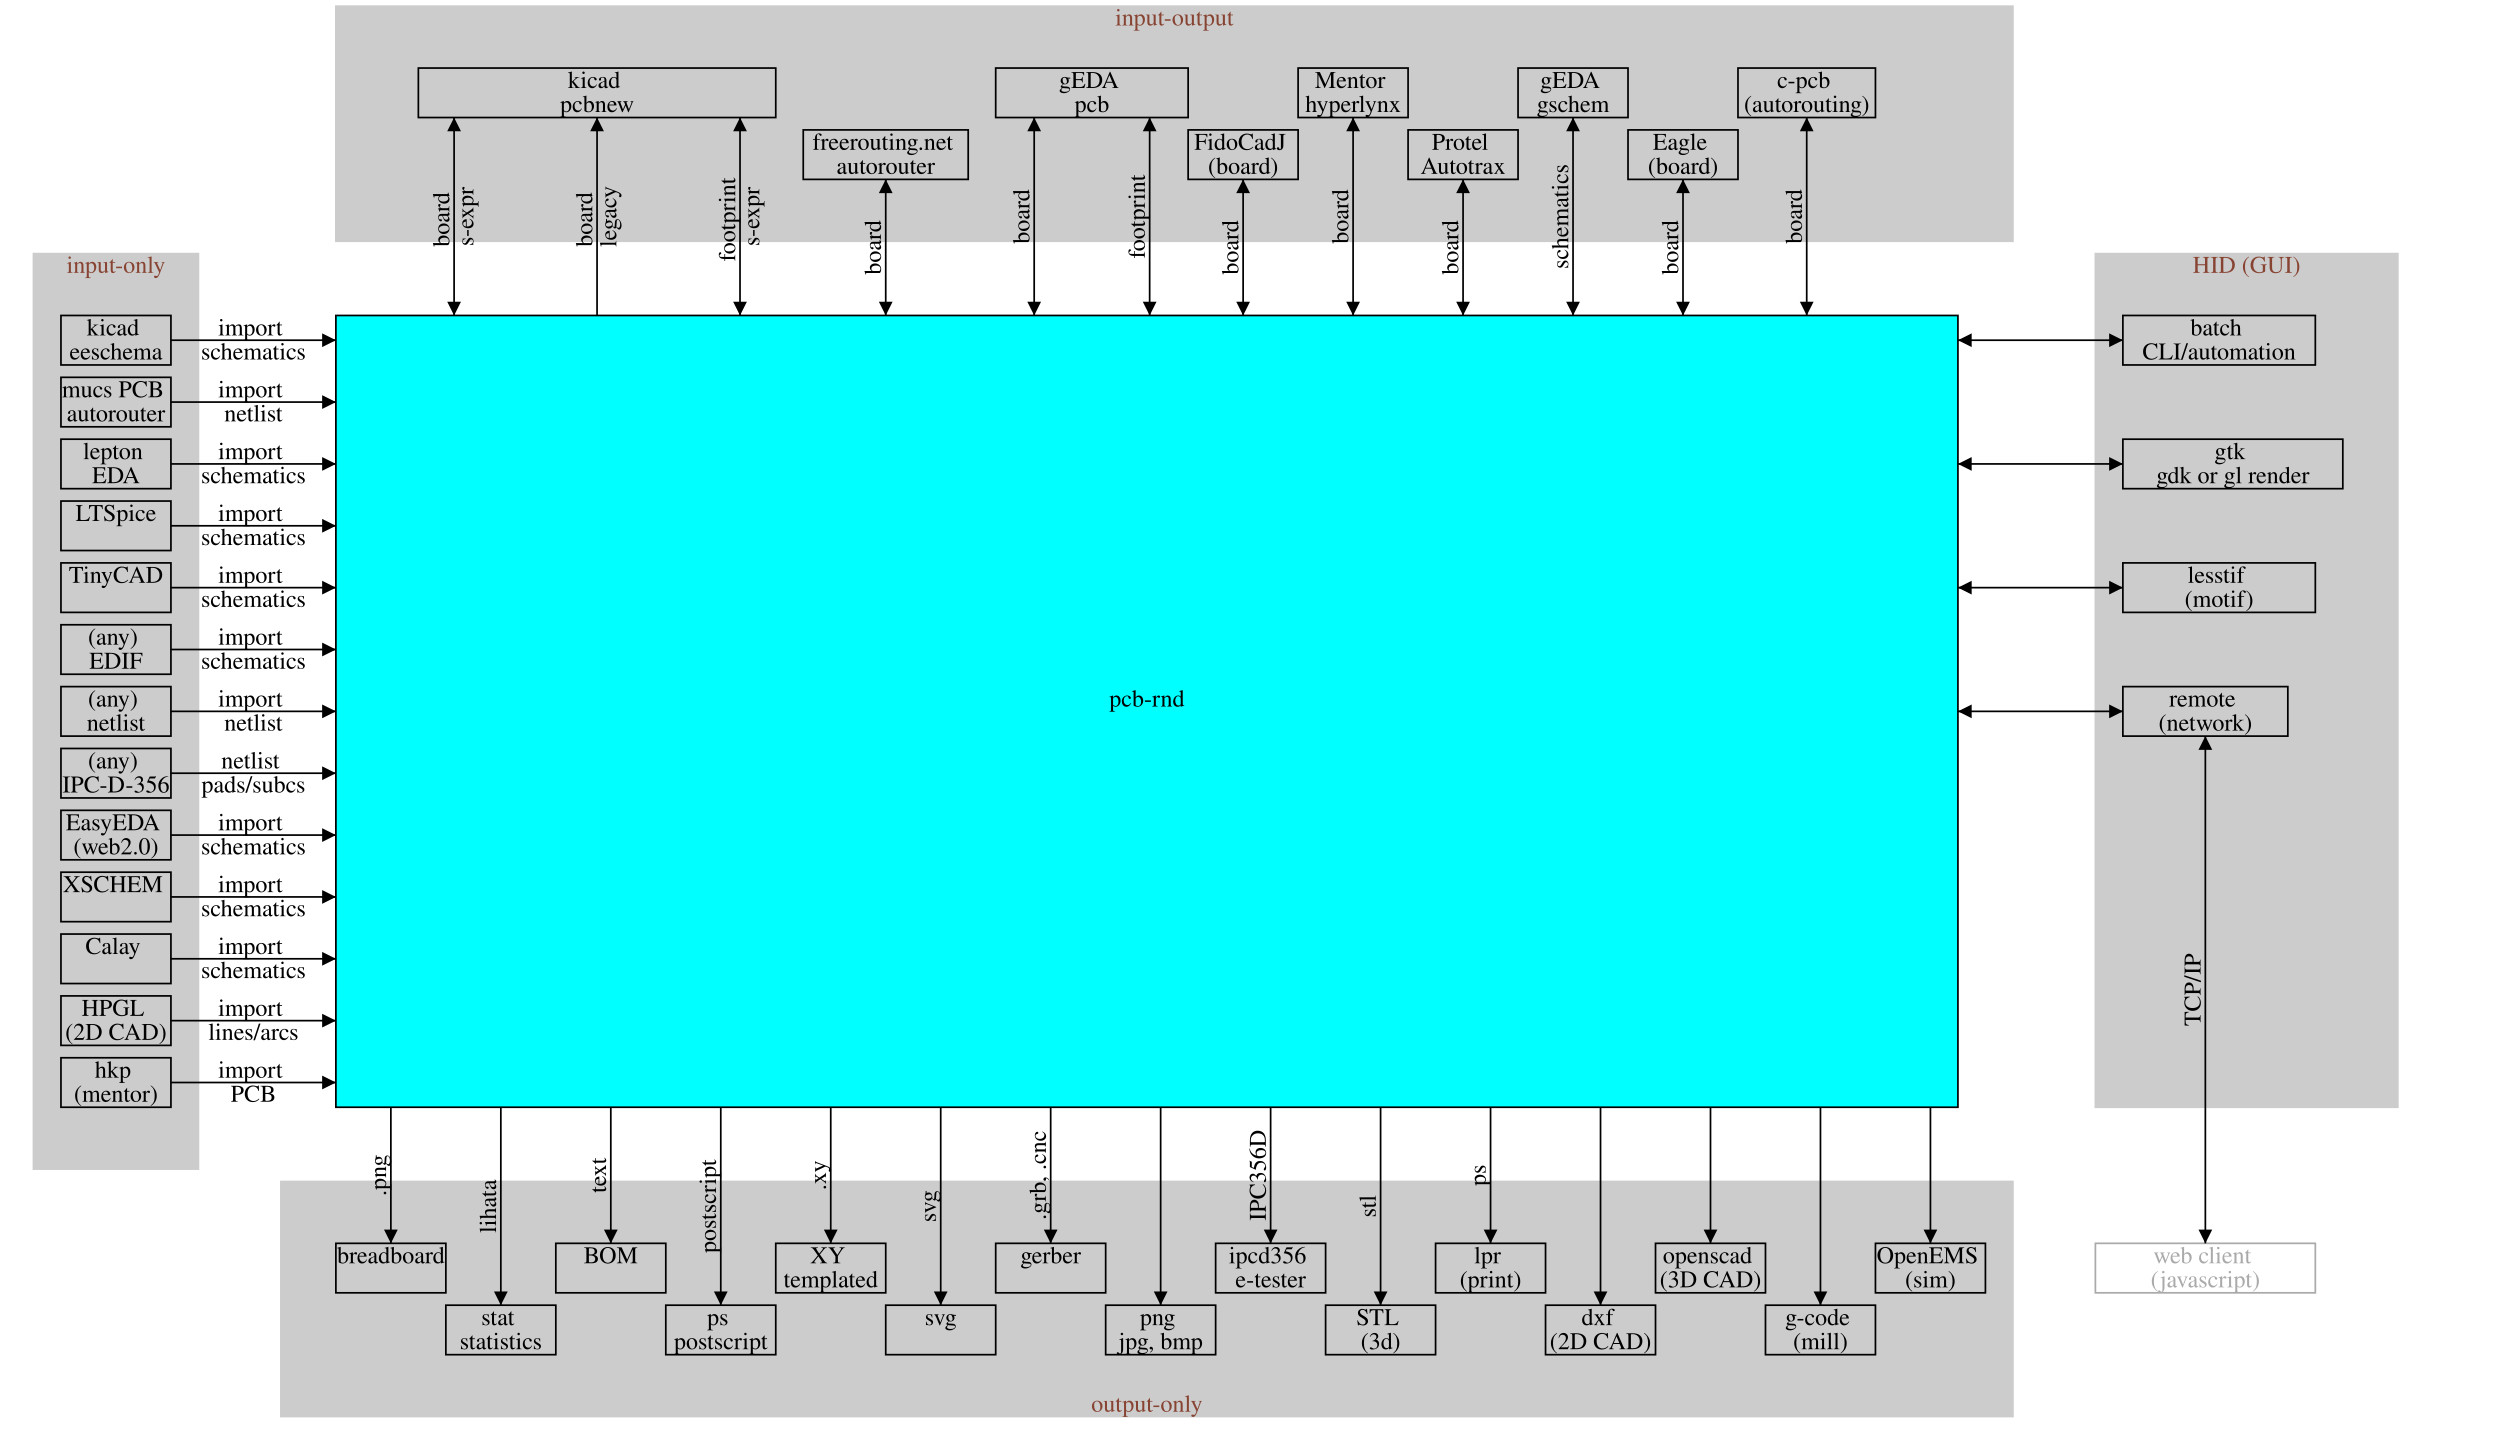
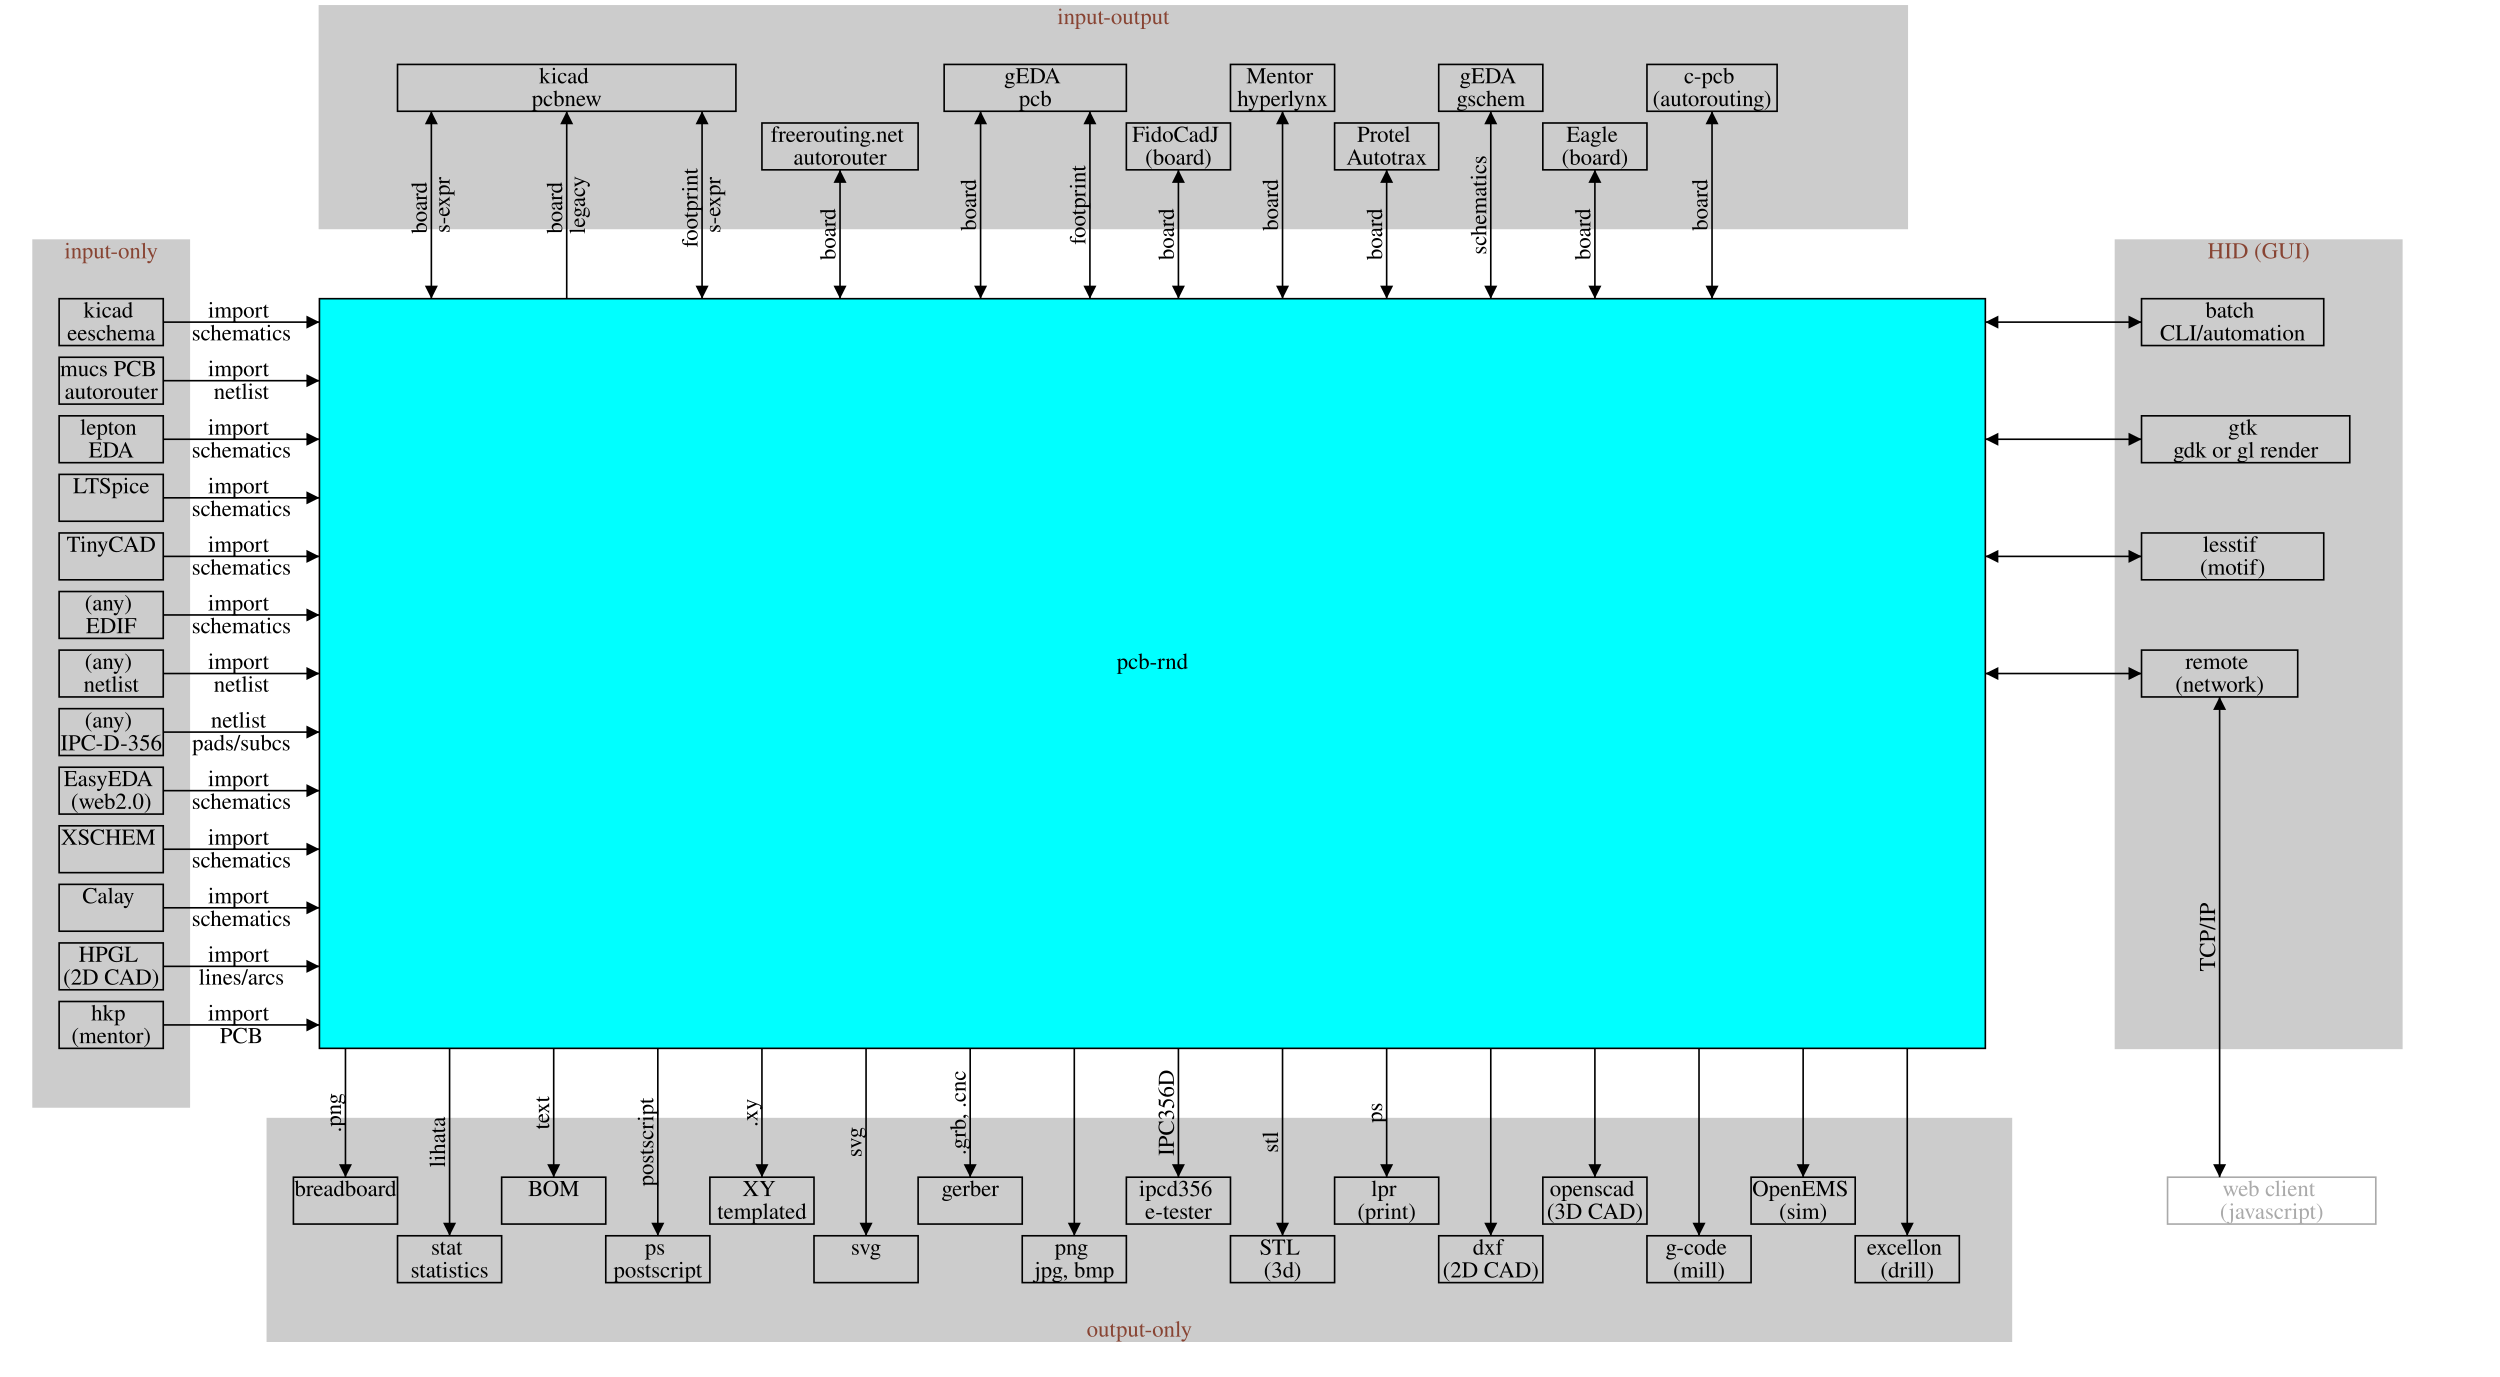
- <svg xmlns="http://www.w3.org/2000/svg" width="1424pt" height="828pt" viewBox="-8 -18 1432 846">
+ <svg xmlns="http://www.w3.org/2000/svg" width="1504pt" height="828pt" viewBox="-8 -18 1512 846">
  <g>
    <marker id="ahs" viewBox="0 0 60 60" refX="0" refY="30" markerUnits="strokeWidth" markerWidth="8" markerHeight="10" orient="auto">
      <path d="M 60 0 L 0 30 L 60 60 z" />
    </marker>
    <marker id="ahe" viewBox="-60 0 60 60" refX="0" refY="30" markerUnits="strokeWidth" markerWidth="8" markerHeight="10" orient="auto">
      <g transform="scale(-1 1)">
        <path d="M 60 0 L 0 30 L 60 60 z" />
      </g>
    </marker>
-     <polygon fill="#00ffff" stroke="#000000" points="176,165.6 1120,165.6  1120,626.4 176,626.4" />
-     <text fill="#000000" text-anchor="middle" x="648" y="396" font-family="Times,serif" font-size="14.00">
+     <polygon fill="#00ffff" stroke="#000000" points="176,165.6 1200,165.6  1200,626.4 176,626.4" />
+     <text fill="#000000" text-anchor="middle" x="688" y="396" font-family="Times,serif" font-size="14.00">
      <tspan dy="-0.2em">pcb-rnd</tspan>
    </text>
-     <polygon fill="#cccccc" stroke="#cccccc" points="144,669.6 1152,669.6  1152,806.4 144,806.4" />
-     <text fill="#884433" text-anchor="middle" x="648" y="806.4" font-family="Times,serif" font-size="14.00">
+     <polygon fill="#cccccc" stroke="#cccccc" points="144,669.6 1216,669.6  1216,806.4 144,806.4" />
+     <text fill="#884433" text-anchor="middle" x="680" y="806.4" font-family="Times,serif" font-size="14.00">
      <tspan dy="-0.2em">output-only</tspan>
    </text>
    <polygon fill="#cccccc" stroke="#cccccc" points="176,-14.4 1152,-14.4  1152,122.4 176,122.4" />
    <text fill="#884433" text-anchor="middle" x="664" y="-14.4" font-family="Times,serif" font-size="14.00">
      <tspan dy="0.8em">input-output</tspan>
    </text>
-     <polygon fill="#cccccc" stroke="#cccccc" points="1200,129.6 1376,129.6  1376,626.4 1200,626.4" />
-     <text fill="#884433" text-anchor="middle" x="1288" y="129.6" font-family="Times,serif" font-size="14.00">
+     <polygon fill="#cccccc" stroke="#cccccc" points="1280,129.6 1456,129.6  1456,626.4 1280,626.4" />
+     <text fill="#884433" text-anchor="middle" x="1368" y="129.6" font-family="Times,serif" font-size="14.00">
      <tspan dy="0.8em">HID (GUI)</tspan>
    </text>
    <polygon fill="#cccccc" stroke="#cccccc" points="0,129.6 96,129.6  96,662.4 0,662.4" />
    <text fill="#884433" text-anchor="middle" x="48" y="129.6" font-family="Times,serif" font-size="14.00">
      <tspan dy="0.8em">input-only</tspan>
    </text>
    <polygon fill="none" stroke="#000000" points="224,21.6 432,21.6  432,50.4 224,50.4" />
    <text fill="#000000" text-anchor="middle" x="328" y="36" font-family="Times,serif" font-size="14.00">
      <tspan dy="-0.2em">kicad</tspan>
      <tspan x="328" dy="1em">pcbnew</tspan>
    </text>
-     <polygon fill="none" stroke="#000000" points="1216,237.6 1344,237.6  1344,266.4 1216,266.4" />
-     <text fill="#000000" text-anchor="middle" x="1280" y="252" font-family="Times,serif" font-size="14.00">
+     <polygon fill="none" stroke="#000000" points="1296,237.6 1424,237.6  1424,266.4 1296,266.4" />
+     <text fill="#000000" text-anchor="middle" x="1360" y="252" font-family="Times,serif" font-size="14.00">
      <tspan dy="-0.2em">gtk</tspan>
-       <tspan x="1280" dy="1em">gdk or gl render</tspan>
-     </text>
-     <polygon fill="none" stroke="#aaaaaa" points="1200,705.6 1328,705.6  1328,734.4 1200,734.4" />
-     <text fill="#aaaaaa" text-anchor="middle" x="1264" y="720" font-family="Times,serif" font-size="14.00">
+       <tspan x="1360" dy="1em">gdk or gl render</tspan>
+     </text>
+     <polygon fill="none" stroke="#aaaaaa" points="1312,705.6 1440,705.6  1440,734.4 1312,734.4" />
+     <text fill="#aaaaaa" text-anchor="middle" x="1376" y="720" font-family="Times,serif" font-size="14.00">
      <tspan dy="-0.2em">web client</tspan>
-       <tspan x="1264" dy="1em">(javascript)</tspan>
-     </text>
-     <polygon fill="none" stroke="#000000" points="1216,165.6 1328,165.6  1328,194.4 1216,194.4" />
-     <text fill="#000000" text-anchor="middle" x="1272" y="180" font-family="Times,serif" font-size="14.00">
+       <tspan x="1376" dy="1em">(javascript)</tspan>
+     </text>
+     <polygon fill="none" stroke="#000000" points="1296,165.6 1408,165.6  1408,194.4 1296,194.4" />
+     <text fill="#000000" text-anchor="middle" x="1352" y="180" font-family="Times,serif" font-size="14.00">
      <tspan dy="-0.2em">batch</tspan>
-       <tspan x="1272" dy="1em">CLI/automation</tspan>
-     </text>
-     <polygon fill="none" stroke="#000000" points="1216,309.6 1328,309.6  1328,338.4 1216,338.4" />
-     <text fill="#000000" text-anchor="middle" x="1272" y="324" font-family="Times,serif" font-size="14.00">
+       <tspan x="1352" dy="1em">CLI/automation</tspan>
+     </text>
+     <polygon fill="none" stroke="#000000" points="1296,309.6 1408,309.6  1408,338.4 1296,338.4" />
+     <text fill="#000000" text-anchor="middle" x="1352" y="324" font-family="Times,serif" font-size="14.00">
      <tspan dy="-0.2em">lesstif</tspan>
-       <tspan x="1272" dy="1em">(motif)</tspan>
+       <tspan x="1352" dy="1em">(motif)</tspan>
    </text>
    <polygon fill="none" stroke="#000000" points="560,21.6 672,21.6  672,50.4 560,50.4" />
    <text fill="#000000" text-anchor="middle" x="616" y="36" font-family="Times,serif" font-size="14.00">
      <tspan dy="-0.2em">gEDA</tspan>
      <tspan x="616" dy="1em">pcb</tspan>
    </text>
-     <polygon fill="none" stroke="#000000" points="1216,381.6 1312,381.6  1312,410.4 1216,410.4" />
-     <text fill="#000000" text-anchor="middle" x="1264" y="396" font-family="Times,serif" font-size="14.00">
+     <polygon fill="none" stroke="#000000" points="1296,381.6 1392,381.6  1392,410.4 1296,410.4" />
+     <text fill="#000000" text-anchor="middle" x="1344" y="396" font-family="Times,serif" font-size="14.00">
      <tspan dy="-0.2em">remote</tspan>
-       <tspan x="1264" dy="1em">(network)</tspan>
+       <tspan x="1344" dy="1em">(network)</tspan>
    </text>
    <polygon fill="none" stroke="#000000" points="448,57.6 544,57.6  544,86.4 448,86.4" />
    <text fill="#000000" text-anchor="middle" x="496" y="72" font-family="Times,serif" font-size="14.00">
      <tspan dy="-0.2em">freerouting.net</tspan>
      <tspan x="496" dy="1em">autorouter</tspan>
    </text>
    <polygon fill="none" stroke="#000000" points="992,21.6 1072,21.6  1072,50.4 992,50.4" />
    <text fill="#000000" text-anchor="middle" x="1032" y="36" font-family="Times,serif" font-size="14.00">
      <tspan dy="-0.2em">c-pcb</tspan>
      <tspan x="1032" dy="1em">(autorouting)</tspan>
    </text>
    <polygon fill="none" stroke="#000000" points="16,417.6 80,417.6  80,446.4 16,446.4" />
    <text fill="#000000" text-anchor="middle" x="48" y="432" font-family="Times,serif" font-size="14.00">
      <tspan dy="-0.2em">(any)</tspan>
      <tspan x="48" dy="1em">IPC-D-356</tspan>
    </text>
+     <polygon fill="none" stroke="#000000" points="16,309.6 80,309.6  80,338.4 16,338.4" />
+     <text fill="#000000" text-anchor="middle" x="48" y="324" font-family="Times,serif" font-size="14.00">
+       <tspan dy="-0.2em">TinyCAD</tspan>
+     </text>
+     <polygon fill="none" stroke="#000000" points="16,525.6 80,525.6  80,554.4 16,554.4" />
+     <text fill="#000000" text-anchor="middle" x="48" y="540" font-family="Times,serif" font-size="14.00">
+       <tspan dy="-0.2em">Calay</tspan>
+       <tspan x="48" dy="1em" />
+     </text>
+     <polygon fill="none" stroke="#000000" points="16,201.6 80,201.6  80,230.4 16,230.4" />
+     <text fill="#000000" text-anchor="middle" x="48" y="216" font-family="Times,serif" font-size="14.00">
+       <tspan dy="-0.2em">mucs PCB</tspan>
+       <tspan x="48" dy="1em">autorouter</tspan>
+     </text>
+     <polygon fill="none" stroke="#000000" points="16,489.6 80,489.6  80,518.4 16,518.4" />
+     <text fill="#000000" text-anchor="middle" x="48" y="504" font-family="Times,serif" font-size="14.00">
+       <tspan dy="-0.2em">XSCHEM</tspan>
+       <tspan x="48" dy="1em" />
+     </text>
    <polygon fill="none" stroke="#000000" points="16,345.6 80,345.6  80,374.4 16,374.4" />
    <text fill="#000000" text-anchor="middle" x="48" y="360" font-family="Times,serif" font-size="14.00">
      <tspan dy="-0.2em">(any)</tspan>
      <tspan x="48" dy="1em">EDIF</tspan>
    </text>
-     <polygon fill="none" stroke="#000000" points="16,309.6 80,309.6  80,338.4 16,338.4" />
-     <text fill="#000000" text-anchor="middle" x="48" y="324" font-family="Times,serif" font-size="14.00">
-       <tspan dy="-0.2em">TinyCAD</tspan>
-     </text>
-     <polygon fill="none" stroke="#000000" points="16,525.6 80,525.6  80,554.4 16,554.4" />
-     <text fill="#000000" text-anchor="middle" x="48" y="540" font-family="Times,serif" font-size="14.00">
-       <tspan dy="-0.2em">Calay</tspan>
-       <tspan x="48" dy="1em" />
-     </text>
-     <polygon fill="none" stroke="#000000" points="16,201.6 80,201.6  80,230.4 16,230.4" />
-     <text fill="#000000" text-anchor="middle" x="48" y="216" font-family="Times,serif" font-size="14.00">
-       <tspan dy="-0.2em">mucs PCB</tspan>
-       <tspan x="48" dy="1em">autorouter</tspan>
-     </text>
-     <polygon fill="none" stroke="#000000" points="16,489.6 80,489.6  80,518.4 16,518.4" />
-     <text fill="#000000" text-anchor="middle" x="48" y="504" font-family="Times,serif" font-size="14.00">
-       <tspan dy="-0.2em">XSCHEM</tspan>
-       <tspan x="48" dy="1em" />
-     </text>
    <polygon fill="none" stroke="#000000" points="16,273.6 80,273.6  80,302.4 16,302.4" />
    <text fill="#000000" text-anchor="middle" x="48" y="288" font-family="Times,serif" font-size="14.00">
      <tspan dy="-0.2em">LTSpice</tspan>
    </text>
    <polygon fill="none" stroke="#000000" points="16,237.6 80,237.6  80,266.4 16,266.4" />
    <text fill="#000000" text-anchor="middle" x="48" y="252" font-family="Times,serif" font-size="14.00">
      <tspan dy="-0.2em">lepton</tspan>
      <tspan x="48" dy="1em">EDA</tspan>
    </text>
    <polygon fill="none" stroke="#000000" points="16,453.6 80,453.6  80,482.4 16,482.4" />
    <text fill="#000000" text-anchor="middle" x="48" y="468" font-family="Times,serif" font-size="14.00">
      <tspan dy="-0.2em">EasyEDA</tspan>
      <tspan x="48" dy="1em">(web2.0)</tspan>
    </text>
    <polygon fill="none" stroke="#000000" points="16,165.6 80,165.6  80,194.4 16,194.4" />
    <text fill="#000000" text-anchor="middle" x="48" y="180" font-family="Times,serif" font-size="14.00">
      <tspan dy="-0.2em">kicad</tspan>
      <tspan x="48" dy="1em">eeschema</tspan>
    </text>
    <polygon fill="none" stroke="#000000" points="16,381.6 80,381.6  80,410.4 16,410.4" />
    <text fill="#000000" text-anchor="middle" x="48" y="396" font-family="Times,serif" font-size="14.00">
      <tspan dy="-0.2em">(any)</tspan>
      <tspan x="48" dy="1em">netlist</tspan>
    </text>
    <polygon fill="none" stroke="#000000" points="736,21.6 800,21.6  800,50.4 736,50.4" />
    <text fill="#000000" text-anchor="middle" x="768" y="36" font-family="Times,serif" font-size="14.00">
      <tspan dy="-0.2em">Mentor</tspan>
      <tspan x="768" dy="1em">hyperlynx</tspan>
    </text>
    <polygon fill="none" stroke="#000000" points="864,21.6 928,21.6  928,50.4 864,50.4" />
    <text fill="#000000" text-anchor="middle" x="896" y="36" font-family="Times,serif" font-size="14.00">
      <tspan dy="-0.2em">gEDA</tspan>
      <tspan x="896" dy="1em">gschem</tspan>
    </text>
    <polygon fill="none" stroke="#000000" points="928,57.6 992,57.6  992,86.4 928,86.4" />
    <text fill="#000000" text-anchor="middle" x="960" y="72" font-family="Times,serif" font-size="14.00">
      <tspan dy="-0.2em">Eagle</tspan>
      <tspan x="960" dy="1em">(board)</tspan>
    </text>
    <polygon fill="none" stroke="#000000" points="672,57.6 736,57.6  736,86.4 672,86.4" />
    <text fill="#000000" text-anchor="middle" x="704" y="72" font-family="Times,serif" font-size="14.00">
      <tspan dy="-0.2em">FidoCadJ</tspan>
      <tspan x="704" dy="1em">(board)</tspan>
    </text>
    <polygon fill="none" stroke="#000000" points="800,57.6 864,57.6  864,86.4 800,86.4" />
    <text fill="#000000" text-anchor="middle" x="832" y="72" font-family="Times,serif" font-size="14.00">
      <tspan dy="-0.2em">Protel</tspan>
      <tspan x="832" dy="1em">Autotrax</tspan>
    </text>
    <polygon fill="none" stroke="#000000" points="16,561.6 80,561.6  80,590.4 16,590.4" />
    <text fill="#000000" text-anchor="middle" x="48" y="576" font-family="Times,serif" font-size="14.00">
      <tspan dy="-0.2em">HPGL</tspan>
      <tspan x="48" dy="1em">(2D CAD)</tspan>
    </text>
-     <polygon fill="none" stroke="#000000" points="560,705.6 624,705.6  624,734.4 560,734.4" />
-     <text fill="#000000" text-anchor="middle" x="592" y="720" font-family="Times,serif" font-size="14.00">
+     <polygon fill="none" stroke="#000000" points="544,705.6 608,705.6  608,734.4 544,734.4" />
+     <text fill="#000000" text-anchor="middle" x="576" y="720" font-family="Times,serif" font-size="14.00">
      <tspan dy="-0.2em">gerber</tspan>
    </text>
-     <polygon fill="none" stroke="#000000" points="496,741.6 560,741.6  560,770.4 496,770.4" />
-     <text fill="#000000" text-anchor="middle" x="528" y="756" font-family="Times,serif" font-size="14.00">
+     <polygon fill="none" stroke="#000000" points="480,741.6 544,741.6  544,770.4 480,770.4" />
+     <text fill="#000000" text-anchor="middle" x="512" y="756" font-family="Times,serif" font-size="14.00">
      <tspan dy="-0.2em">svg</tspan>
    </text>
-     <polygon fill="none" stroke="#000000" points="752,741.6 816,741.6  816,770.4 752,770.4" />
-     <text fill="#000000" text-anchor="middle" x="784" y="756" font-family="Times,serif" font-size="14.00">
+     <polygon fill="none" stroke="#000000" points="736,741.6 800,741.6  800,770.4 736,770.4" />
+     <text fill="#000000" text-anchor="middle" x="768" y="756" font-family="Times,serif" font-size="14.00">
      <tspan dy="-0.2em">STL</tspan>
-       <tspan x="784" dy="1em">(3d)</tspan>
+       <tspan x="768" dy="1em">(3d)</tspan>
    </text>
    <polygon fill="none" stroke="#000000" points="16,597.6 80,597.6  80,626.4 16,626.4" />
    <text fill="#000000" text-anchor="middle" x="48" y="612" font-family="Times,serif" font-size="14.00">
      <tspan dy="-0.2em">hkp</tspan>
      <tspan x="48" dy="1em">(mentor)</tspan>
    </text>
-     <polygon fill="none" stroke="#000000" points="880,741.6 944,741.6  944,770.4 880,770.4" />
-     <text fill="#000000" text-anchor="middle" x="912" y="756" font-family="Times,serif" font-size="14.00">
+     <polygon fill="none" stroke="#000000" points="864,741.6 928,741.6  928,770.4 864,770.4" />
+     <text fill="#000000" text-anchor="middle" x="896" y="756" font-family="Times,serif" font-size="14.00">
      <tspan dy="-0.2em">dxf</tspan>
-       <tspan x="912" dy="1em">(2D CAD)</tspan>
-     </text>
-     <polygon fill="none" stroke="#000000" points="432,705.6 496,705.6  496,734.4 432,734.4" />
-     <text fill="#000000" text-anchor="middle" x="464" y="720" font-family="Times,serif" font-size="14.00">
+       <tspan x="896" dy="1em">(2D CAD)</tspan>
+     </text>
+     <polygon fill="none" stroke="#000000" points="1120,741.6 1184,741.6  1184,770.4 1120,770.4" />
+     <text fill="#000000" text-anchor="middle" x="1152" y="756" font-family="Times,serif" font-size="14.00">
+       <tspan dy="-0.2em">excellon</tspan>
+       <tspan x="1152" dy="1em">(drill)</tspan>
+     </text>
+     <polygon fill="none" stroke="#000000" points="416,705.6 480,705.6  480,734.4 416,734.4" />
+     <text fill="#000000" text-anchor="middle" x="448" y="720" font-family="Times,serif" font-size="14.00">
      <tspan dy="-0.2em">XY</tspan>
-       <tspan x="464" dy="1em">templated</tspan>
-     </text>
-     <polygon fill="none" stroke="#000000" points="944,705.6 1008,705.6  1008,734.4 944,734.4" />
-     <text fill="#000000" text-anchor="middle" x="976" y="720" font-family="Times,serif" font-size="14.00">
+       <tspan x="448" dy="1em">templated</tspan>
+     </text>
+     <polygon fill="none" stroke="#000000" points="928,705.6 992,705.6  992,734.4 928,734.4" />
+     <text fill="#000000" text-anchor="middle" x="960" y="720" font-family="Times,serif" font-size="14.00">
      <tspan dy="-0.2em">openscad</tspan>
-       <tspan x="976" dy="1em">(3D CAD)</tspan>
-     </text>
-     <polygon fill="none" stroke="#000000" points="1072,705.6 1136,705.6  1136,734.4 1072,734.4" />
-     <text fill="#000000" text-anchor="middle" x="1104" y="720" font-family="Times,serif" font-size="14.00">
+       <tspan x="960" dy="1em">(3D CAD)</tspan>
+     </text>
+     <polygon fill="none" stroke="#000000" points="1056,705.6 1120,705.6  1120,734.4 1056,734.4" />
+     <text fill="#000000" text-anchor="middle" x="1088" y="720" font-family="Times,serif" font-size="14.00">
      <tspan dy="-0.2em">OpenEMS</tspan>
-       <tspan x="1104" dy="1em">(sim)</tspan>
-     </text>
-     <polygon fill="none" stroke="#000000" points="816,705.6 880,705.6  880,734.4 816,734.4" />
-     <text fill="#000000" text-anchor="middle" x="848" y="720" font-family="Times,serif" font-size="14.00">
+       <tspan x="1088" dy="1em">(sim)</tspan>
+     </text>
+     <polygon fill="none" stroke="#000000" points="800,705.6 864,705.6  864,734.4 800,734.4" />
+     <text fill="#000000" text-anchor="middle" x="832" y="720" font-family="Times,serif" font-size="14.00">
      <tspan dy="-0.2em">lpr</tspan>
-       <tspan x="848" dy="1em">(print)</tspan>
-     </text>
-     <polygon fill="none" stroke="#000000" points="688,705.6 752,705.6  752,734.4 688,734.4" />
-     <text fill="#000000" text-anchor="middle" x="720" y="720" font-family="Times,serif" font-size="14.00">
+       <tspan x="832" dy="1em">(print)</tspan>
+     </text>
+     <polygon fill="none" stroke="#000000" points="672,705.6 736,705.6  736,734.4 672,734.4" />
+     <text fill="#000000" text-anchor="middle" x="704" y="720" font-family="Times,serif" font-size="14.00">
      <tspan dy="-0.2em">ipcd356</tspan>
-       <tspan x="720" dy="1em">e-tester</tspan>
-     </text>
-     <polygon fill="none" stroke="#000000" points="624,741.6 688,741.6  688,770.4 624,770.4" />
-     <text fill="#000000" text-anchor="middle" x="656" y="756" font-family="Times,serif" font-size="14.00">
+       <tspan x="704" dy="1em">e-tester</tspan>
+     </text>
+     <polygon fill="none" stroke="#000000" points="608,741.6 672,741.6  672,770.4 608,770.4" />
+     <text fill="#000000" text-anchor="middle" x="640" y="756" font-family="Times,serif" font-size="14.00">
      <tspan dy="-0.2em">png</tspan>
-       <tspan x="656" dy="1em">jpg, bmp</tspan>
-     </text>
-     <polygon fill="none" stroke="#000000" points="176,705.6 240,705.6  240,734.4 176,734.4" />
-     <text fill="#000000" text-anchor="middle" x="208" y="720" font-family="Times,serif" font-size="14.00">
+       <tspan x="640" dy="1em">jpg, bmp</tspan>
+     </text>
+     <polygon fill="none" stroke="#000000" points="160,705.6 224,705.6  224,734.4 160,734.4" />
+     <text fill="#000000" text-anchor="middle" x="192" y="720" font-family="Times,serif" font-size="14.00">
      <tspan dy="-0.2em">breadboard</tspan>
    </text>
-     <polygon fill="none" stroke="#000000" points="368,741.6 432,741.6  432,770.4 368,770.4" />
-     <text fill="#000000" text-anchor="middle" x="400" y="756" font-family="Times,serif" font-size="14.00">
+     <polygon fill="none" stroke="#000000" points="352,741.6 416,741.6  416,770.4 352,770.4" />
+     <text fill="#000000" text-anchor="middle" x="384" y="756" font-family="Times,serif" font-size="14.00">
      <tspan dy="-0.2em">ps</tspan>
-       <tspan x="400" dy="1em">postscript</tspan>
-     </text>
-     <polygon fill="none" stroke="#000000" points="304,705.6 368,705.6  368,734.4 304,734.4" />
-     <text fill="#000000" text-anchor="middle" x="336" y="720" font-family="Times,serif" font-size="14.00">
+       <tspan x="384" dy="1em">postscript</tspan>
+     </text>
+     <polygon fill="none" stroke="#000000" points="288,705.6 352,705.6  352,734.4 288,734.4" />
+     <text fill="#000000" text-anchor="middle" x="320" y="720" font-family="Times,serif" font-size="14.00">
      <tspan dy="-0.2em">BOM</tspan>
    </text>
-     <polygon fill="none" stroke="#000000" points="1008,741.6 1072,741.6  1072,770.4 1008,770.4" />
-     <text fill="#000000" text-anchor="middle" x="1040" y="756" font-family="Times,serif" font-size="14.00">
+     <polygon fill="none" stroke="#000000" points="992,741.6 1056,741.6  1056,770.4 992,770.4" />
+     <text fill="#000000" text-anchor="middle" x="1024" y="756" font-family="Times,serif" font-size="14.00">
      <tspan dy="-0.2em">g-code</tspan>
-       <tspan x="1040" dy="1em">(mill)</tspan>
-     </text>
-     <polygon fill="none" stroke="#000000" points="240,741.6 304,741.6  304,770.4 240,770.4" />
-     <text fill="#000000" text-anchor="middle" x="272" y="756" font-family="Times,serif" font-size="14.00">
+       <tspan x="1024" dy="1em">(mill)</tspan>
+     </text>
+     <polygon fill="none" stroke="#000000" points="224,741.6 288,741.6  288,770.4 224,770.4" />
+     <text fill="#000000" text-anchor="middle" x="256" y="756" font-family="Times,serif" font-size="14.00">
      <tspan dy="-0.2em">stat</tspan>
-       <tspan x="272" dy="1em">statistics</tspan>
-     </text>
-     <line marker-end="url(#ahe)" x1="208" y1="626.4" x2="208" y2="705.6" stroke="#000000" />
-     <g transform="rotate(-90 208 666)">
-       <text fill="#000000" text-anchor="middle" x="208" y="666" font-family="Times,serif" font-size="14.00">
+       <tspan x="256" dy="1em">statistics</tspan>
+     </text>
+     <line marker-end="url(#ahe)" x1="448" y1="626.4" x2="448" y2="705.6" stroke="#000000" />
+     <g transform="rotate(-90 448 666)">
+       <text fill="#000000" text-anchor="middle" x="448" y="666" font-family="Times,serif" font-size="14.00">
+         <tspan dy="-0.2em">.xy</tspan>
+       </text>
+     </g>
+     <line marker-end="url(#ahe)" x1="192" y1="626.4" x2="192" y2="705.6" stroke="#000000" />
+     <g transform="rotate(-90 192 666)">
+       <text fill="#000000" text-anchor="middle" x="192" y="666" font-family="Times,serif" font-size="14.00">
        <tspan dy="-0.2em">.png</tspan>
      </text>
    </g>
-     <line marker-end="url(#ahe)" x1="592" y1="626.4" x2="592" y2="705.6" stroke="#000000" />
-     <g transform="rotate(-90 592 666)">
-       <text fill="#000000" text-anchor="middle" x="592" y="666" font-family="Times,serif" font-size="14.00">
+     <line marker-end="url(#ahe)" x1="704" y1="626.4" x2="704" y2="705.6" stroke="#000000" />
+     <g transform="rotate(-90 704 666)">
+       <text fill="#000000" text-anchor="middle" x="704" y="666" font-family="Times,serif" font-size="14.00">
+         <tspan dy="-0.2em">IPC356D</tspan>
+       </text>
+     </g>
+     <line marker-end="url(#ahe)" marker-start="url(#ahs)" x1="649.6" y1="50.4" x2="649.6" y2="165.6" stroke="#000000" />
+     <g transform="rotate(-90 649.6 108)">
+       <text fill="#000000" text-anchor="middle" x="649.6" y="108" font-family="Times,serif" font-size="14.00">
+         <tspan dy="-0.2em">footprint</tspan>
+       </text>
+     </g>
+     <line marker-end="url(#ahe)" x1="576" y1="626.4" x2="576" y2="705.6" stroke="#000000" />
+     <g transform="rotate(-90 576 666)">
+       <text fill="#000000" text-anchor="middle" x="576" y="666" font-family="Times,serif" font-size="14.00">
        <tspan dy="-0.2em">.grb, .cnc</tspan>
      </text>
    </g>
-     <line marker-end="url(#ahe)" x1="336" y1="626.4" x2="336" y2="705.6" stroke="#000000" />
-     <g transform="rotate(-90 336 666)">
-       <text fill="#000000" text-anchor="middle" x="336" y="666" font-family="Times,serif" font-size="14.00">
+     <line marker-end="url(#ahe)" x1="896" y1="626.4" x2="896" y2="741.6" stroke="#000000" />
+     <line marker-end="url(#ahe)" x1="320" y1="626.4" x2="320" y2="705.6" stroke="#000000" />
+     <g transform="rotate(-90 320 666)">
+       <text fill="#000000" text-anchor="middle" x="320" y="666" font-family="Times,serif" font-size="14.00">
        <tspan dy="-0.2em">text</tspan>
-       </text>
-     </g>
-     <line marker-end="url(#ahe)" x1="784" y1="626.4" x2="784" y2="741.6" stroke="#000000" />
-     <g transform="rotate(-90 784 684)">
-       <text fill="#000000" text-anchor="middle" x="784" y="684" font-family="Times,serif" font-size="14.00">
-         <tspan dy="-0.2em">stl</tspan>
-       </text>
-     </g>
-     <line marker-end="url(#ahe)" x1="80" y1="180" x2="176" y2="180" stroke="#000000" />
-     <text fill="#000000" text-anchor="middle" x="128" y="180" font-family="Times,serif" font-size="14.00">
-       <tspan dy="-0.2em">import</tspan>
-       <tspan x="128" dy="1em">schematics</tspan>
-     </text>
-     <line marker-start="url(#ahs)" x1="328" y1="50.4" x2="328" y2="165.6" stroke="#000000" />
-     <g transform="rotate(-90 328 108)">
-       <text fill="#000000" text-anchor="middle" x="328" y="108" font-family="Times,serif" font-size="14.00">
-         <tspan dy="-0.2em">board</tspan>
-         <tspan x="328" dy="1em">legacy</tspan>
-       </text>
-     </g>
-     <line marker-end="url(#ahe)" x1="464" y1="626.4" x2="464" y2="705.6" stroke="#000000" />
-     <g transform="rotate(-90 464 666)">
-       <text fill="#000000" text-anchor="middle" x="464" y="666" font-family="Times,serif" font-size="14.00">
-         <tspan dy="-0.2em">.xy</tspan>
-       </text>
-     </g>
-     <line marker-end="url(#ahe)" x1="1040" y1="626.4" x2="1040" y2="741.6" stroke="#000000" />
-     <line marker-end="url(#ahe)" x1="848" y1="626.4" x2="848" y2="705.6" stroke="#000000" />
-     <g transform="rotate(-90 848 666)">
-       <text fill="#000000" text-anchor="middle" x="848" y="666" font-family="Times,serif" font-size="14.00">
-         <tspan dy="-0.2em">ps</tspan>
-       </text>
-     </g>
-     <line marker-end="url(#ahe)" marker-start="url(#ahs)" x1="704" y1="86.4" x2="704" y2="165.6" stroke="#000000" />
-     <g transform="rotate(-90 704 126)">
-       <text fill="#000000" text-anchor="middle" x="704" y="126" font-family="Times,serif" font-size="14.00">
-         <tspan dy="-0.2em">board</tspan>
-       </text>
-     </g>
-     <line marker-end="url(#ahe)" x1="720" y1="626.4" x2="720" y2="705.6" stroke="#000000" />
-     <g transform="rotate(-90 720 666)">
-       <text fill="#000000" text-anchor="middle" x="720" y="666" font-family="Times,serif" font-size="14.00">
-         <tspan dy="-0.2em">IPC356D</tspan>
      </text>
    </g>
    <line marker-end="url(#ahe)" marker-start="url(#ahs)" x1="411.2" y1="50.4" x2="411.2" y2="165.6" stroke="#000000" />
    <g transform="rotate(-90 411.2 108)">
      <text fill="#000000" text-anchor="middle" x="411.2" y="108" font-family="Times,serif" font-size="14.00">
        <tspan dy="-0.2em">footprint</tspan>
        <tspan x="411.2" dy="1em">s-expr</tspan>
      </text>
    </g>
-     <line marker-end="url(#ahe)" x1="1104" y1="626.4" x2="1104" y2="705.6" stroke="#000000" />
-     <line marker-end="url(#ahe)" x1="528" y1="626.4" x2="528" y2="741.6" stroke="#000000" />
-     <g transform="rotate(-90 528 684)">
-       <text fill="#000000" text-anchor="middle" x="528" y="684" font-family="Times,serif" font-size="14.00">
+     <line marker-end="url(#ahe)" x1="768" y1="626.4" x2="768" y2="741.6" stroke="#000000" />
+     <g transform="rotate(-90 768 684)">
+       <text fill="#000000" text-anchor="middle" x="768" y="684" font-family="Times,serif" font-size="14.00">
+         <tspan dy="-0.2em">stl</tspan>
+       </text>
+     </g>
+     <line marker-end="url(#ahe)" marker-start="url(#ahs)" x1="244.8" y1="50.4" x2="244.8" y2="165.6" stroke="#000000" />
+     <g transform="rotate(-90 244.8 108)">
+       <text fill="#000000" text-anchor="middle" x="244.8" y="108" font-family="Times,serif" font-size="14.00">
+         <tspan dy="-0.2em">board</tspan>
+         <tspan x="244.8" dy="1em">s-expr</tspan>
+       </text>
+     </g>
+     <line marker-end="url(#ahe)" x1="960" y1="626.4" x2="960" y2="705.6" stroke="#000000" />
+     <line marker-end="url(#ahe)" x1="80" y1="180" x2="176" y2="180" stroke="#000000" />
+     <text fill="#000000" text-anchor="middle" x="128" y="180" font-family="Times,serif" font-size="14.00">
+       <tspan dy="-0.2em">import</tspan>
+       <tspan x="128" dy="1em">schematics</tspan>
+     </text>
+     <line marker-end="url(#ahe)" x1="256" y1="626.4" x2="256" y2="741.6" stroke="#000000" />
+     <g transform="rotate(-90 256 684)">
+       <text fill="#000000" text-anchor="middle" x="256" y="684" font-family="Times,serif" font-size="14.00">
+         <tspan dy="-0.2em">lihata</tspan>
+       </text>
+     </g>
+     <line marker-end="url(#ahe)" marker-start="url(#ahs)" x1="496" y1="86.4" x2="496" y2="165.6" stroke="#000000" />
+     <g transform="rotate(-90 496 126)">
+       <text fill="#000000" text-anchor="middle" x="496" y="126" font-family="Times,serif" font-size="14.00">
+         <tspan dy="-0.2em">board</tspan>
+       </text>
+     </g>
+     <line marker-end="url(#ahe)" x1="1024" y1="626.4" x2="1024" y2="741.6" stroke="#000000" />
+     <line marker-end="url(#ahe)" x1="832" y1="626.4" x2="832" y2="705.6" stroke="#000000" />
+     <g transform="rotate(-90 832 666)">
+       <text fill="#000000" text-anchor="middle" x="832" y="666" font-family="Times,serif" font-size="14.00">
+         <tspan dy="-0.2em">ps</tspan>
+       </text>
+     </g>
+     <line marker-start="url(#ahs)" x1="328" y1="50.4" x2="328" y2="165.6" stroke="#000000" />
+     <g transform="rotate(-90 328 108)">
+       <text fill="#000000" text-anchor="middle" x="328" y="108" font-family="Times,serif" font-size="14.00">
+         <tspan dy="-0.2em">board</tspan>
+         <tspan x="328" dy="1em">legacy</tspan>
+       </text>
+     </g>
+     <line marker-end="url(#ahe)" x1="384" y1="626.4" x2="384" y2="741.6" stroke="#000000" />
+     <g transform="rotate(-90 384 684)">
+       <text fill="#000000" text-anchor="middle" x="384" y="684" font-family="Times,serif" font-size="14.00">
+         <tspan dy="-0.2em">postscript</tspan>
+       </text>
+     </g>
+     <line marker-end="url(#ahe)" x1="1088" y1="626.4" x2="1088" y2="705.6" stroke="#000000" />
+     <line marker-end="url(#ahe)" marker-start="url(#ahs)" x1="960" y1="86.4" x2="960" y2="165.6" stroke="#000000" />
+     <g transform="rotate(-90 960 126)">
+       <text fill="#000000" text-anchor="middle" x="960" y="126" font-family="Times,serif" font-size="14.00">
+         <tspan dy="-0.2em">board</tspan>
+       </text>
+     </g>
+     <line marker-end="url(#ahe)" marker-start="url(#ahs)" x1="704" y1="86.4" x2="704" y2="165.6" stroke="#000000" />
+     <g transform="rotate(-90 704 126)">
+       <text fill="#000000" text-anchor="middle" x="704" y="126" font-family="Times,serif" font-size="14.00">
+         <tspan dy="-0.2em">board</tspan>
+       </text>
+     </g>
+     <line marker-end="url(#ahe)" marker-start="url(#ahs)" x1="1200" y1="252" x2="1296" y2="252" stroke="#000000" />
+     <line marker-end="url(#ahe)" x1="1152" y1="626.4" x2="1152" y2="741.6" stroke="#000000" />
+     <line marker-end="url(#ahe)" x1="80" y1="216" x2="176" y2="216" stroke="#000000" />
+     <text fill="#000000" text-anchor="middle" x="128" y="216" font-family="Times,serif" font-size="14.00">
+       <tspan dy="-0.2em">import</tspan>
+       <tspan x="128" dy="1em">netlist</tspan>
+     </text>
+     <line marker-end="url(#ahe)" x1="512" y1="626.4" x2="512" y2="741.6" stroke="#000000" />
+     <g transform="rotate(-90 512 684)">
+       <text fill="#000000" text-anchor="middle" x="512" y="684" font-family="Times,serif" font-size="14.00">
        <tspan dy="-0.2em">svg</tspan>
      </text>
    </g>
-     <line marker-end="url(#ahe)" x1="912" y1="626.4" x2="912" y2="741.6" stroke="#000000" />
+     <line marker-end="url(#ahe)" marker-start="url(#ahs)" x1="1200" y1="324" x2="1296" y2="324" stroke="#000000" />
    <line marker-end="url(#ahe)" marker-start="url(#ahs)" x1="1032" y1="50.4" x2="1032" y2="165.6" stroke="#000000" />
    <g transform="rotate(-90 1032 108)">
      <text fill="#000000" text-anchor="middle" x="1032" y="108" font-family="Times,serif" font-size="14.00">
        <tspan dy="-0.2em">board</tspan>
      </text>
    </g>
    <line marker-end="url(#ahe)" marker-start="url(#ahs)" x1="832" y1="86.4" x2="832" y2="165.6" stroke="#000000" />
    <g transform="rotate(-90 832 126)">
      <text fill="#000000" text-anchor="middle" x="832" y="126" font-family="Times,serif" font-size="14.00">
        <tspan dy="-0.2em">board</tspan>
      </text>
    </g>
-     <line marker-end="url(#ahe)" x1="272" y1="626.4" x2="272" y2="741.6" stroke="#000000" />
-     <g transform="rotate(-90 272 684)">
-       <text fill="#000000" text-anchor="middle" x="272" y="684" font-family="Times,serif" font-size="14.00">
-         <tspan dy="-0.2em">lihata</tspan>
-       </text>
-     </g>
-     <line marker-end="url(#ahe)" marker-start="url(#ahs)" x1="496" y1="86.4" x2="496" y2="165.6" stroke="#000000" />
-     <g transform="rotate(-90 496 126)">
-       <text fill="#000000" text-anchor="middle" x="496" y="126" font-family="Times,serif" font-size="14.00">
-         <tspan dy="-0.2em">board</tspan>
-       </text>
-     </g>
-     <line marker-end="url(#ahe)" x1="976" y1="626.4" x2="976" y2="705.6" stroke="#000000" />
+     <line marker-end="url(#ahe)" marker-start="url(#ahs)" x1="1200" y1="396" x2="1296" y2="396" stroke="#000000" />
+     <line marker-end="url(#ahe)" x1="80" y1="324" x2="176" y2="324" stroke="#000000" />
+     <text fill="#000000" text-anchor="middle" x="128" y="324" font-family="Times,serif" font-size="14.00">
+       <tspan dy="-0.2em">import</tspan>
+       <tspan x="128" dy="1em">schematics</tspan>
+     </text>
+     <line marker-end="url(#ahe)" x1="640" y1="626.4" x2="640" y2="741.6" stroke="#000000" />
+     <line marker-end="url(#ahe)" marker-start="url(#ahs)" x1="1200" y1="180" x2="1296" y2="180" stroke="#000000" />
    <line marker-end="url(#ahe)" x1="80" y1="252" x2="176" y2="252" stroke="#000000" />
    <text fill="#000000" text-anchor="middle" x="128" y="252" font-family="Times,serif" font-size="14.00">
      <tspan dy="-0.2em">import</tspan>
      <tspan x="128" dy="1em">schematics</tspan>
    </text>
-     <line marker-end="url(#ahe)" x1="656" y1="626.4" x2="656" y2="741.6" stroke="#000000" />
-     <line marker-end="url(#ahe)" marker-start="url(#ahs)" x1="1120" y1="180" x2="1216" y2="180" stroke="#000000" />
-     <line marker-end="url(#ahe)" marker-start="url(#ahs)" x1="960" y1="86.4" x2="960" y2="165.6" stroke="#000000" />
-     <g transform="rotate(-90 960 126)">
-       <text fill="#000000" text-anchor="middle" x="960" y="126" font-family="Times,serif" font-size="14.00">
-         <tspan dy="-0.2em">board</tspan>
-       </text>
-     </g>
-     <line marker-end="url(#ahe)" x1="400" y1="626.4" x2="400" y2="741.6" stroke="#000000" />
-     <g transform="rotate(-90 400 684)">
-       <text fill="#000000" text-anchor="middle" x="400" y="684" font-family="Times,serif" font-size="14.00">
-         <tspan dy="-0.2em">postscript</tspan>
-       </text>
-     </g>
-     <line marker-end="url(#ahe)" marker-start="url(#ahs)" x1="1264" y1="410.4" x2="1264" y2="705.6" stroke="#000000" />
-     <g transform="rotate(-90 1264 558)">
-       <text fill="#000000" text-anchor="middle" x="1264" y="558" font-family="Times,serif" font-size="14.00">
+     <line marker-end="url(#ahe)" marker-start="url(#ahs)" x1="1344" y1="410.4" x2="1344" y2="705.6" stroke="#000000" />
+     <g transform="rotate(-90 1344 558)">
+       <text fill="#000000" text-anchor="middle" x="1344" y="558" font-family="Times,serif" font-size="14.00">
        <tspan dy="-0.2em">TCP/IP</tspan>
      </text>
    </g>
-     <line marker-end="url(#ahe)" marker-start="url(#ahs)" x1="1120" y1="252" x2="1216" y2="252" stroke="#000000" />
-     <line marker-end="url(#ahe)" x1="80" y1="360" x2="176" y2="360" stroke="#000000" />
-     <text fill="#000000" text-anchor="middle" x="128" y="360" font-family="Times,serif" font-size="14.00">
-       <tspan dy="-0.2em">import</tspan>
-       <tspan x="128" dy="1em">schematics</tspan>
-     </text>
-     <line marker-end="url(#ahe)" x1="80" y1="288" x2="176" y2="288" stroke="#000000" />
-     <text fill="#000000" text-anchor="middle" x="128" y="288" font-family="Times,serif" font-size="14.00">
-       <tspan dy="-0.2em">import</tspan>
-       <tspan x="128" dy="1em">schematics</tspan>
-     </text>
-     <line marker-end="url(#ahe)" x1="80" y1="216" x2="176" y2="216" stroke="#000000" />
-     <text fill="#000000" text-anchor="middle" x="128" y="216" font-family="Times,serif" font-size="14.00">
-       <tspan dy="-0.2em">import</tspan>
-       <tspan x="128" dy="1em">netlist</tspan>
-     </text>
-     <line marker-end="url(#ahe)" marker-start="url(#ahs)" x1="1120" y1="324" x2="1216" y2="324" stroke="#000000" />
-     <line marker-end="url(#ahe)" x1="80" y1="396" x2="176" y2="396" stroke="#000000" />
-     <text fill="#000000" text-anchor="middle" x="128" y="396" font-family="Times,serif" font-size="14.00">
-       <tspan dy="-0.2em">import</tspan>
-       <tspan x="128" dy="1em">netlist</tspan>
-     </text>
-     <line marker-end="url(#ahe)" marker-start="url(#ahs)" x1="1120" y1="396" x2="1216" y2="396" stroke="#000000" />
-     <line marker-end="url(#ahe)" x1="80" y1="324" x2="176" y2="324" stroke="#000000" />
-     <text fill="#000000" text-anchor="middle" x="128" y="324" font-family="Times,serif" font-size="14.00">
-       <tspan dy="-0.2em">import</tspan>
-       <tspan x="128" dy="1em">schematics</tspan>
-     </text>
-     <line marker-end="url(#ahe)" x1="80" y1="504" x2="176" y2="504" stroke="#000000" />
-     <text fill="#000000" text-anchor="middle" x="128" y="504" font-family="Times,serif" font-size="14.00">
-       <tspan dy="-0.2em">import</tspan>
-       <tspan x="128" dy="1em">schematics</tspan>
-     </text>
    <line marker-end="url(#ahe)" x1="80" y1="432" x2="176" y2="432" stroke="#000000" />
    <text fill="#000000" text-anchor="middle" x="128" y="432" font-family="Times,serif" font-size="14.00">
      <tspan dy="-0.2em">netlist</tspan>
      <tspan x="128" dy="1em">pads/subcs</tspan>
    </text>
+     <line marker-end="url(#ahe)" x1="80" y1="360" x2="176" y2="360" stroke="#000000" />
+     <text fill="#000000" text-anchor="middle" x="128" y="360" font-family="Times,serif" font-size="14.00">
+       <tspan dy="-0.2em">import</tspan>
+       <tspan x="128" dy="1em">schematics</tspan>
+     </text>
+     <line marker-end="url(#ahe)" x1="80" y1="540" x2="176" y2="540" stroke="#000000" />
+     <text fill="#000000" text-anchor="middle" x="128" y="540" font-family="Times,serif" font-size="14.00">
+       <tspan dy="-0.2em">import</tspan>
+       <tspan x="128" dy="1em">schematics</tspan>
+     </text>
+     <line marker-end="url(#ahe)" x1="80" y1="288" x2="176" y2="288" stroke="#000000" />
+     <text fill="#000000" text-anchor="middle" x="128" y="288" font-family="Times,serif" font-size="14.00">
+       <tspan dy="-0.2em">import</tspan>
+       <tspan x="128" dy="1em">schematics</tspan>
+     </text>
+     <line marker-end="url(#ahe)" x1="80" y1="468" x2="176" y2="468" stroke="#000000" />
+     <text fill="#000000" text-anchor="middle" x="128" y="468" font-family="Times,serif" font-size="14.00">
+       <tspan dy="-0.2em">import</tspan>
+       <tspan x="128" dy="1em">schematics</tspan>
+     </text>
+     <line marker-end="url(#ahe)" x1="80" y1="396" x2="176" y2="396" stroke="#000000" />
+     <text fill="#000000" text-anchor="middle" x="128" y="396" font-family="Times,serif" font-size="14.00">
+       <tspan dy="-0.2em">import</tspan>
+       <tspan x="128" dy="1em">netlist</tspan>
+     </text>
+     <line marker-end="url(#ahe)" x1="80" y1="576" x2="176" y2="576" stroke="#000000" />
+     <text fill="#000000" text-anchor="middle" x="128" y="576" font-family="Times,serif" font-size="14.00">
+       <tspan dy="-0.2em">import</tspan>
+       <tspan x="128" dy="1em">lines/arcs</tspan>
+     </text>
+     <line marker-end="url(#ahe)" x1="80" y1="504" x2="176" y2="504" stroke="#000000" />
+     <text fill="#000000" text-anchor="middle" x="128" y="504" font-family="Times,serif" font-size="14.00">
+       <tspan dy="-0.2em">import</tspan>
+       <tspan x="128" dy="1em">schematics</tspan>
+     </text>
+     <line marker-end="url(#ahe)" marker-start="url(#ahs)" x1="768" y1="50.4" x2="768" y2="165.6" stroke="#000000" />
+     <g transform="rotate(-90 768 108)">
+       <text fill="#000000" text-anchor="middle" x="768" y="108" font-family="Times,serif" font-size="14.00">
+         <tspan dy="-0.2em">board</tspan>
+       </text>
+     </g>
    <line marker-end="url(#ahe)" x1="80" y1="612" x2="176" y2="612" stroke="#000000" />
    <text fill="#000000" text-anchor="middle" x="128" y="612" font-family="Times,serif" font-size="14.00">
      <tspan dy="-0.2em">import</tspan>
      <tspan x="128" dy="1em">PCB</tspan>
-     </text>
-     <line marker-end="url(#ahe)" x1="80" y1="540" x2="176" y2="540" stroke="#000000" />
-     <text fill="#000000" text-anchor="middle" x="128" y="540" font-family="Times,serif" font-size="14.00">
-       <tspan dy="-0.2em">import</tspan>
-       <tspan x="128" dy="1em">schematics</tspan>
    </text>
    <line marker-end="url(#ahe)" marker-start="url(#ahs)" x1="896" y1="50.4" x2="896" y2="165.6" stroke="#000000" />
    <g transform="rotate(-90 896 108)">
      <text fill="#000000" text-anchor="middle" x="896" y="108" font-family="Times,serif" font-size="14.00">
        <tspan dy="-0.2em">schematics</tspan>
      </text>
    </g>
-     <line marker-end="url(#ahe)" x1="80" y1="468" x2="176" y2="468" stroke="#000000" />
-     <text fill="#000000" text-anchor="middle" x="128" y="468" font-family="Times,serif" font-size="14.00">
-       <tspan dy="-0.2em">import</tspan>
-       <tspan x="128" dy="1em">schematics</tspan>
-     </text>
-     <line marker-end="url(#ahe)" x1="80" y1="576" x2="176" y2="576" stroke="#000000" />
-     <text fill="#000000" text-anchor="middle" x="128" y="576" font-family="Times,serif" font-size="14.00">
-       <tspan dy="-0.2em">import</tspan>
-       <tspan x="128" dy="1em">lines/arcs</tspan>
-     </text>
    <line marker-end="url(#ahe)" marker-start="url(#ahs)" x1="582.4" y1="50.4" x2="582.4" y2="165.6" stroke="#000000" />
    <g transform="rotate(-90 582.4 108)">
      <text fill="#000000" text-anchor="middle" x="582.4" y="108" font-family="Times,serif" font-size="14.00">
        <tspan dy="-0.2em">board</tspan>
      </text>
    </g>
-     <line marker-end="url(#ahe)" marker-start="url(#ahs)" x1="768" y1="50.4" x2="768" y2="165.6" stroke="#000000" />
-     <g transform="rotate(-90 768 108)">
-       <text fill="#000000" text-anchor="middle" x="768" y="108" font-family="Times,serif" font-size="14.00">
-         <tspan dy="-0.2em">board</tspan>
-       </text>
-     </g>
-     <line marker-end="url(#ahe)" marker-start="url(#ahs)" x1="649.6" y1="50.4" x2="649.6" y2="165.6" stroke="#000000" />
-     <g transform="rotate(-90 649.6 108)">
-       <text fill="#000000" text-anchor="middle" x="649.6" y="108" font-family="Times,serif" font-size="14.00">
-         <tspan dy="-0.2em">footprint</tspan>
-       </text>
-     </g>
-     <line marker-end="url(#ahe)" marker-start="url(#ahs)" x1="244.8" y1="50.4" x2="244.8" y2="165.6" stroke="#000000" />
-     <g transform="rotate(-90 244.8 108)">
-       <text fill="#000000" text-anchor="middle" x="244.8" y="108" font-family="Times,serif" font-size="14.00">
-         <tspan dy="-0.2em">board</tspan>
-         <tspan x="244.8" dy="1em">s-expr</tspan>
-       </text>
-     </g>
  </g>
</svg>
